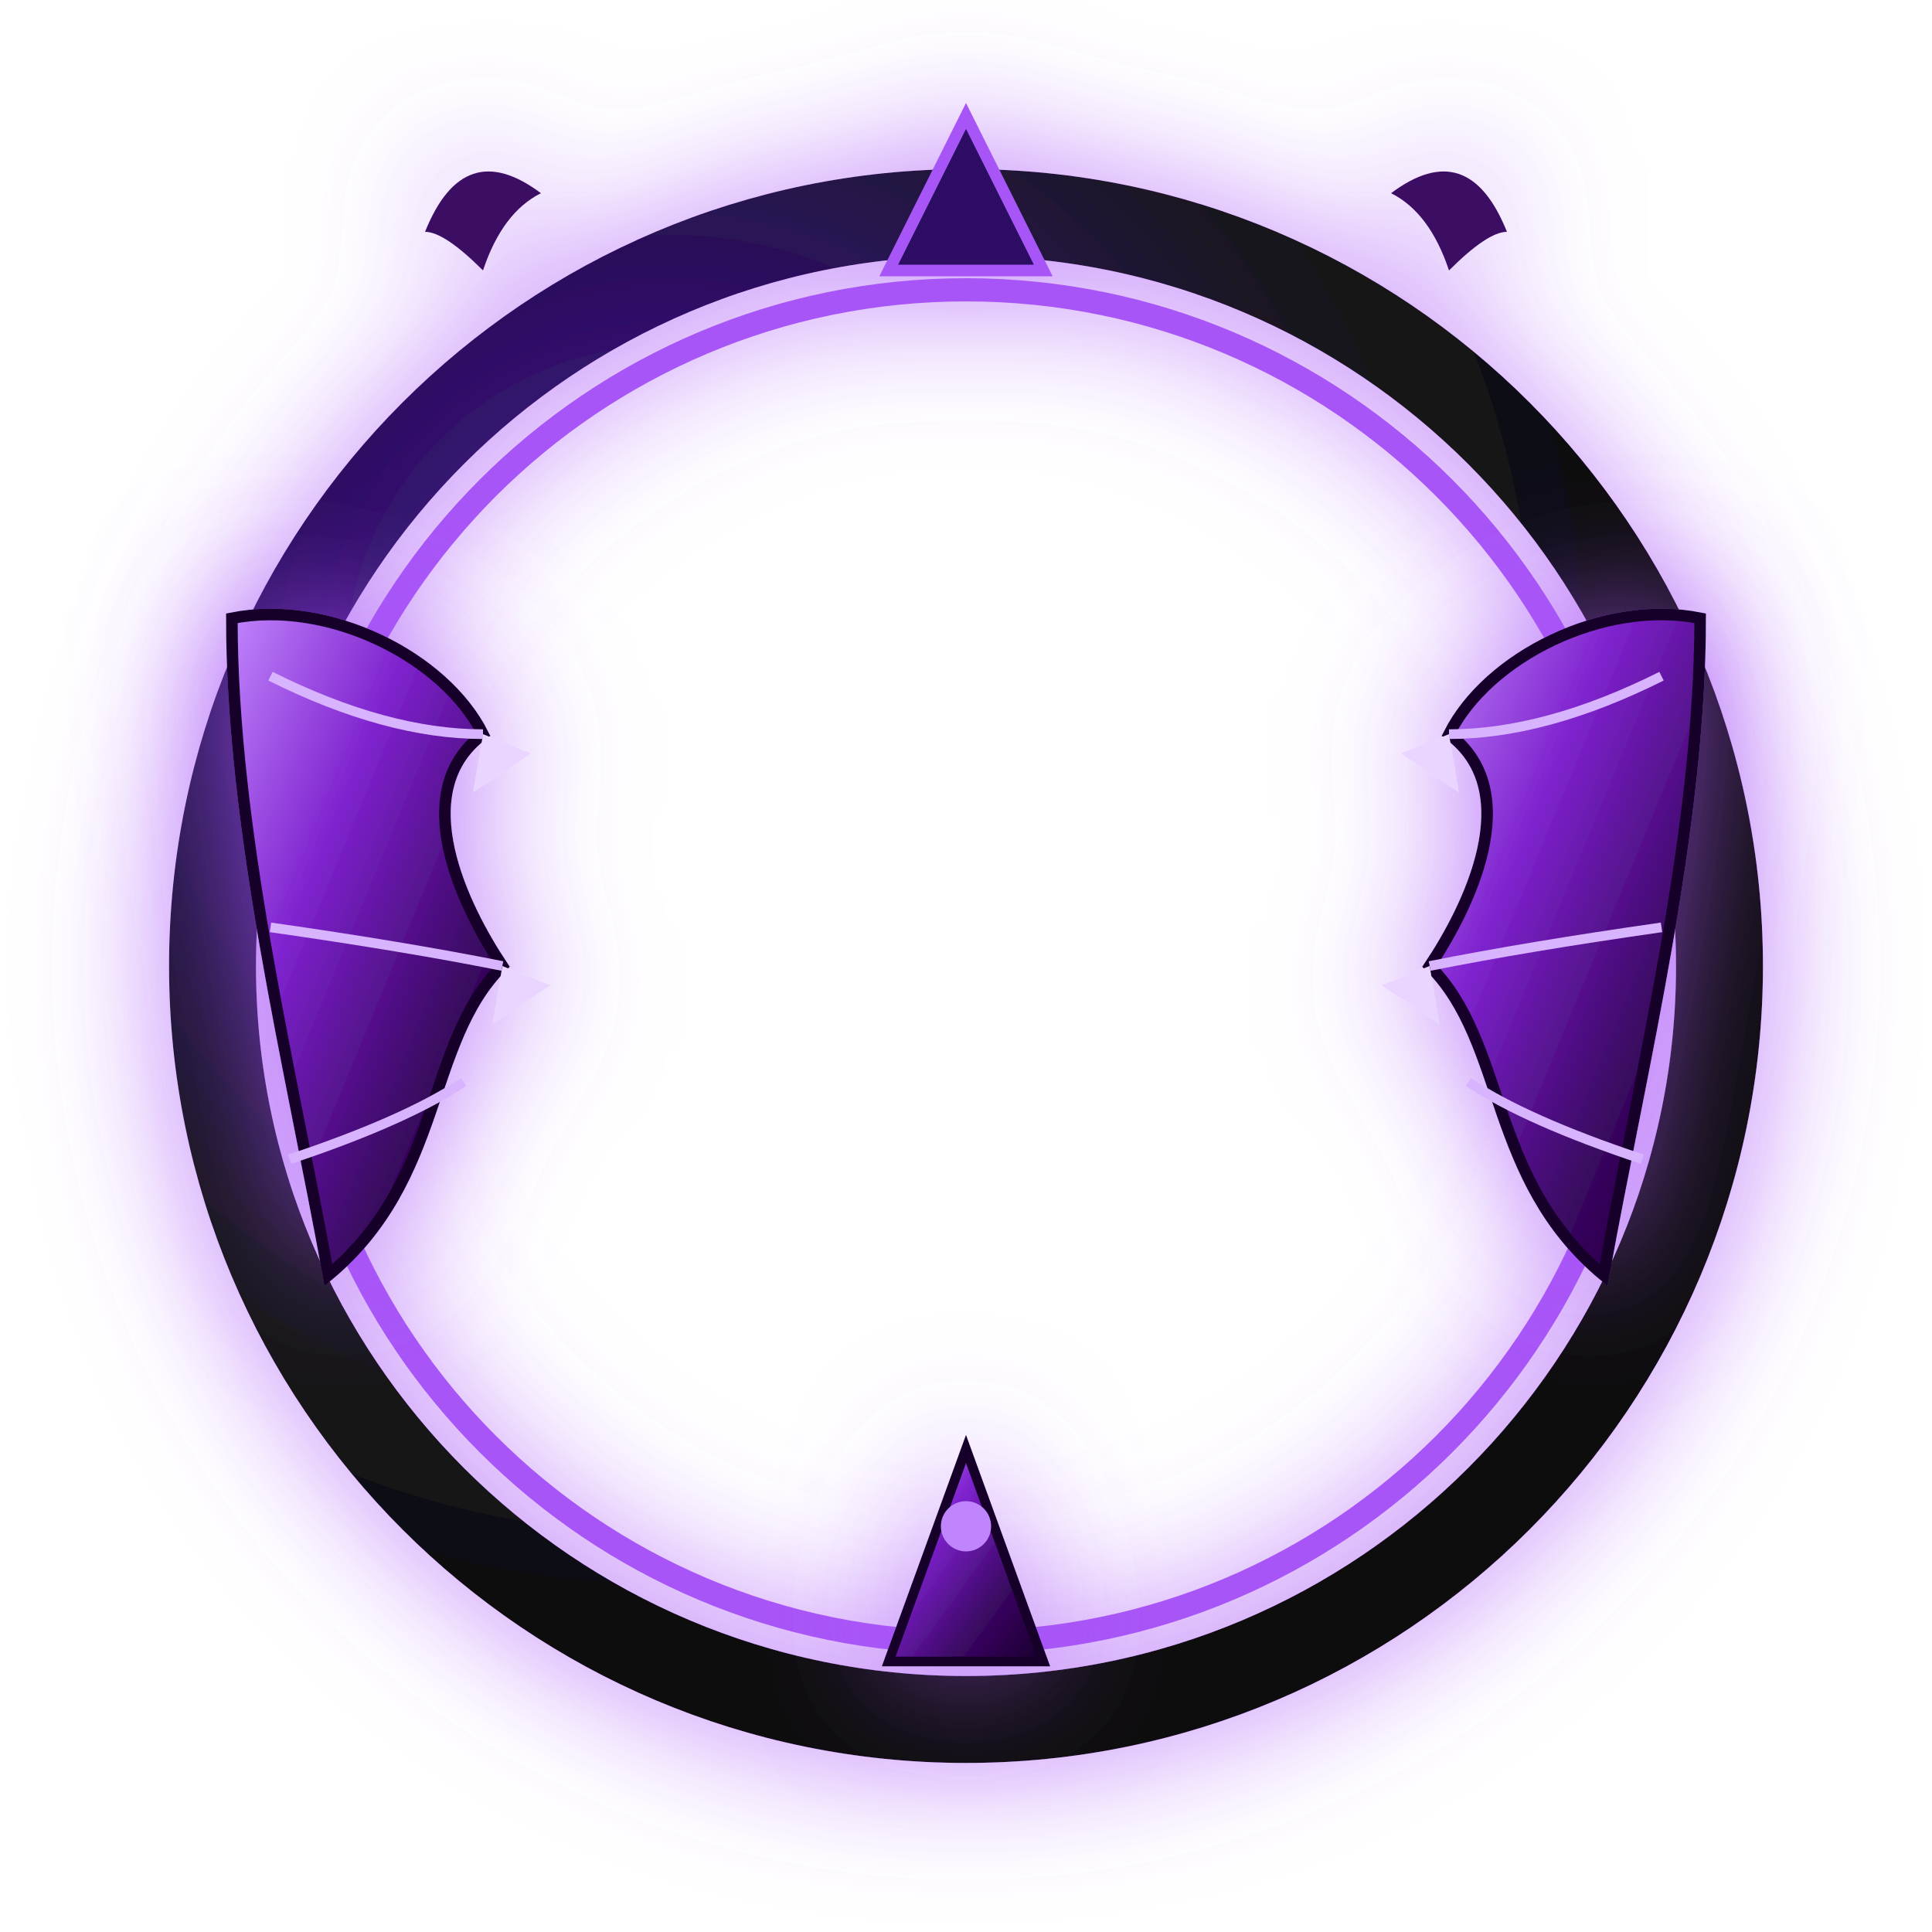
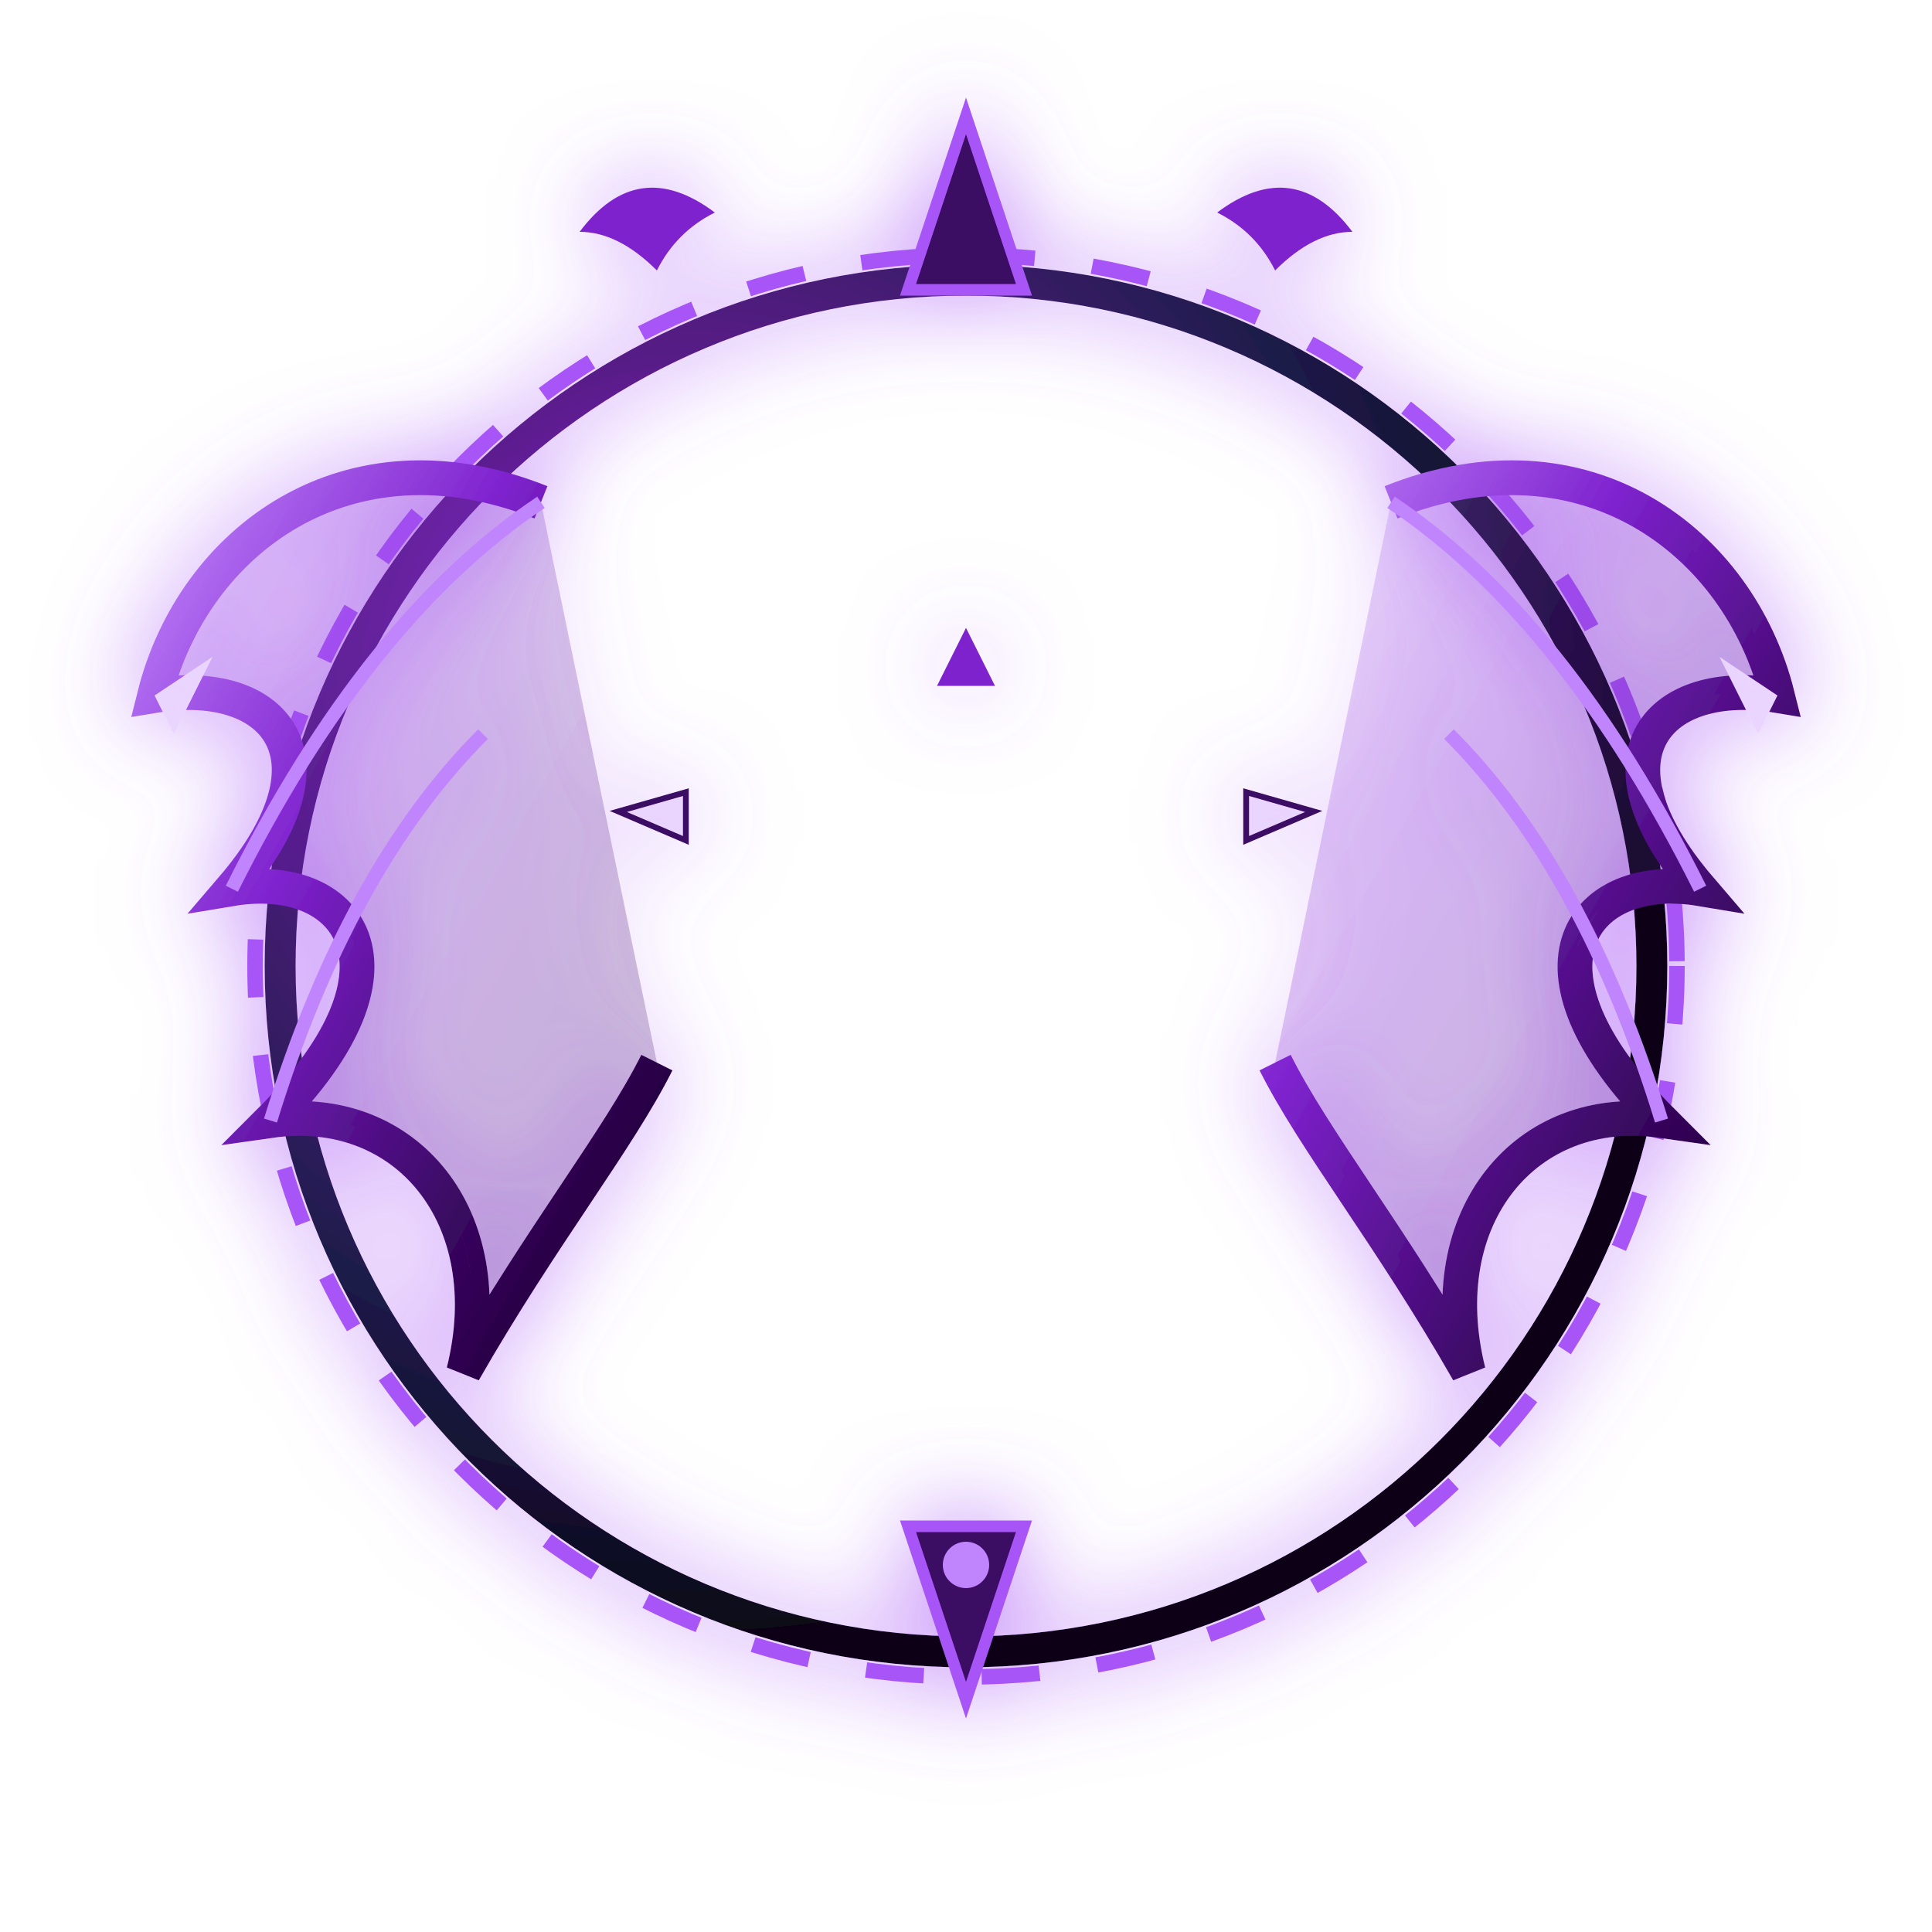
<svg xmlns="http://www.w3.org/2000/svg" viewBox="0 0 100 100" fill="none">
  <defs>
-     <radialGradient id="gothicIron" cx="30%" cy="30%" r="70%">
-       <stop offset="0%" stop-color="#4c1d95" />
-       <stop offset="35%" stop-color="#2e1065" />
-       <stop offset="70%" stop-color="#18181b" />
-       <stop offset="100%" stop-color="#09090b" />
+     <radialGradient id="batGothic" cx="30%" cy="30%" r="70%">
+       <stop offset="0%" stop-color="#9333ea" />
+       <stop offset="35%" stop-color="#581c87" />
+       <stop offset="70%" stop-color="#1e1b4b" />
+       <stop offset="100%" stop-color="#090514" />
    </radialGradient>
-     <linearGradient id="batWingGrad" x1="0" y1="0" x2="1" y2="1">
+     <linearGradient id="batWingSkin" x1="0" y1="0" x2="1" y2="1">
      <stop offset="0%" stop-color="#c084fc" />
      <stop offset="35%" stop-color="#7e22ce" />
      <stop offset="70%" stop-color="#3b0764" />
-       <stop offset="100%" stop-color="#18022b" />
+       <stop offset="100%" stop-color="#140224" />
    </linearGradient>
-     <filter id="batGlow" x="-25%" y="-25%" width="150%" height="150%">
-       <feDropShadow dx="0" dy="1.5" stdDeviation="2" flood-color="#000" flood-opacity="0.9" />
-       <feDropShadow dx="0" dy="0" stdDeviation="3.5" flood-color="#a855f7" flood-opacity="0.75" />
+     <filter id="batAura" x="-25%" y="-25%" width="150%" height="150%">
+       <feDropShadow dx="0" dy="1.5" stdDeviation="1.5" flood-color="#000" flood-opacity="0.9" />
+       <feDropShadow dx="0" dy="0" stdDeviation="2.5" flood-color="#a855f7" flood-opacity="0.7" />
    </filter>
  </defs>
-   <g filter="url(#batGlow)">
-     <path d="M22,12 Q24,7 28,10 Q26,11 25,14 Q23,12 22,12 Z" fill="#3b0764" />
-     <path d="M78,12 Q76,7 72,10 Q74,11 75,14 Q77,12 78,12 Z" fill="#3b0764" />
-     <circle cx="50" cy="50" r="39" stroke="url(#gothicIron)" stroke-width="4.5" />
-     <circle cx="50" cy="50" r="35" stroke="#a855f7" stroke-width="1.2" />
-     <polygon points="50,6 46,14 54,14" fill="#2e1065" stroke="#a855f7" stroke-width="0.6" />
-   </g>
-   <g filter="url(#batGlow)">
-     <path d="M12,32 C17,31 23,34 25,38 C21,41 24,47 26,50 C22,54 23,61 17,66 C15,55 12,43 12,32 Z" fill="url(#batWingGrad)" stroke="#18022b" stroke-width="0.6" />
-     <polygon points="25,38 27.5,39 24.5,41" fill="#e9d5ff" />
-     <polygon points="26,50 28.5,51 25.5,53" fill="#e9d5ff" />
-     <path d="M14,35 Q20,38 25,38" stroke="#d8b4fe" stroke-width="0.5" />
-     <path d="M14,48 Q21,49 26,50" stroke="#d8b4fe" stroke-width="0.5" />
-     <path d="M15,60 Q21,58 24,56" stroke="#d8b4fe" stroke-width="0.5" />
-     <path d="M88,32 C83,31 77,34 75,38 C79,41 76,47 74,50 C78,54 77,61 83,66 C85,55 88,43 88,32 Z" fill="url(#batWingGrad)" stroke="#18022b" stroke-width="0.6" />
-     <polygon points="75,38 72.5,39 75.5,41" fill="#e9d5ff" />
-     <polygon points="74,50 71.5,51 74.5,53" fill="#e9d5ff" />
-     <path d="M86,35 Q80,38 75,38" stroke="#d8b4fe" stroke-width="0.5" />
-     <path d="M86,48 Q79,49 74,50" stroke="#d8b4fe" stroke-width="0.5" />
-     <path d="M85,60 Q79,58 76,56" stroke="#d8b4fe" stroke-width="0.5" />
-     <polygon points="50,75 46,86 54,86" fill="url(#batWingGrad)" stroke="#18022b" stroke-width="0.5" />
-     <circle cx="50" cy="79" r="1.3" fill="#c084fc" />
+   <g filter="url(#batAura)">
+     <circle cx="50" cy="50" r="35.5" stroke="url(#batGothic)" stroke-width="1.6" />
+     <circle cx="50" cy="50" r="36.8" stroke="#a855f7" stroke-width="0.8" stroke-dasharray="3 3" />
+     <path d="M28,26 C18,22 10,28 8,36 C14,35 18,39 12,46 C18,45 22,50 14,58 C21,57 26,63 24,71 C28,64 32,59 34,55" fill="none" stroke="url(#batWingSkin)" stroke-width="1.8" />
+     <path d="M28,26 C18,22 10,28 8,36 C14,35 18,39 12,46 C18,45 22,50 14,58 C21,57 26,63 24,71 C28,64 32,59 34,55 Z" fill="url(#batWingSkin)" fill-opacity="0.25" />
+     <path d="M28,26 Q19,32 12,46" stroke="#c084fc" stroke-width="0.7" />
+     <path d="M25,38 Q18,45 14,58" stroke="#c084fc" stroke-width="0.7" />
+     <polygon points="8,36 11,34 9,38" fill="#e9d5ff" />
+     <path d="M72,26 C82,22 90,28 92,36 C86,35 82,39 88,46 C82,45 78,50 86,58 C79,57 74,63 76,71 C72,64 68,59 66,55" fill="none" stroke="url(#batWingSkin)" stroke-width="1.8" />
+     <path d="M72,26 C82,22 90,28 92,36 C86,35 82,39 88,46 C82,45 78,50 86,58 C79,57 74,63 76,71 C72,64 68,59 66,55 Z" fill="url(#batWingSkin)" fill-opacity="0.25" />
+     <path d="M72,26 Q81,32 88,46" stroke="#c084fc" stroke-width="0.7" />
+     <path d="M75,38 Q82,45 86,58" stroke="#c084fc" stroke-width="0.7" />
+     <polygon points="92,36 89,34 91,38" fill="#e9d5ff" />
+     <polygon points="50,6 47,15 53,15" fill="#3b0764" stroke="#a855f7" stroke-width="0.6" />
+     <path d="M30,12 Q33,8 37,11 Q35,12 34,14 Q32,12 30,12 Z" fill="#7e22ce" />
+     <path d="M70,12 Q67,8 63,11 Q65,12 66,14 Q68,12 70,12 Z" fill="#7e22ce" />
+     <polygon points="50,88 47,79 53,79" fill="#3b0764" stroke="#a855f7" stroke-width="0.6" />
+     <circle cx="50" cy="81" r="1.2" fill="#c084fc" />
+     <polygon points="35.5,41 32,42 35.5,43.5" fill="#e9d5ff" stroke="#3b0764" stroke-width="0.3" />
+     <polygon points="64.5,41 68,42 64.5,43.5" fill="#e9d5ff" stroke="#3b0764" stroke-width="0.3" />
+     <polygon points="48.5,35.5 50,32.5 51.5,35.5" fill="#7e22ce" />
  </g>
</svg>
